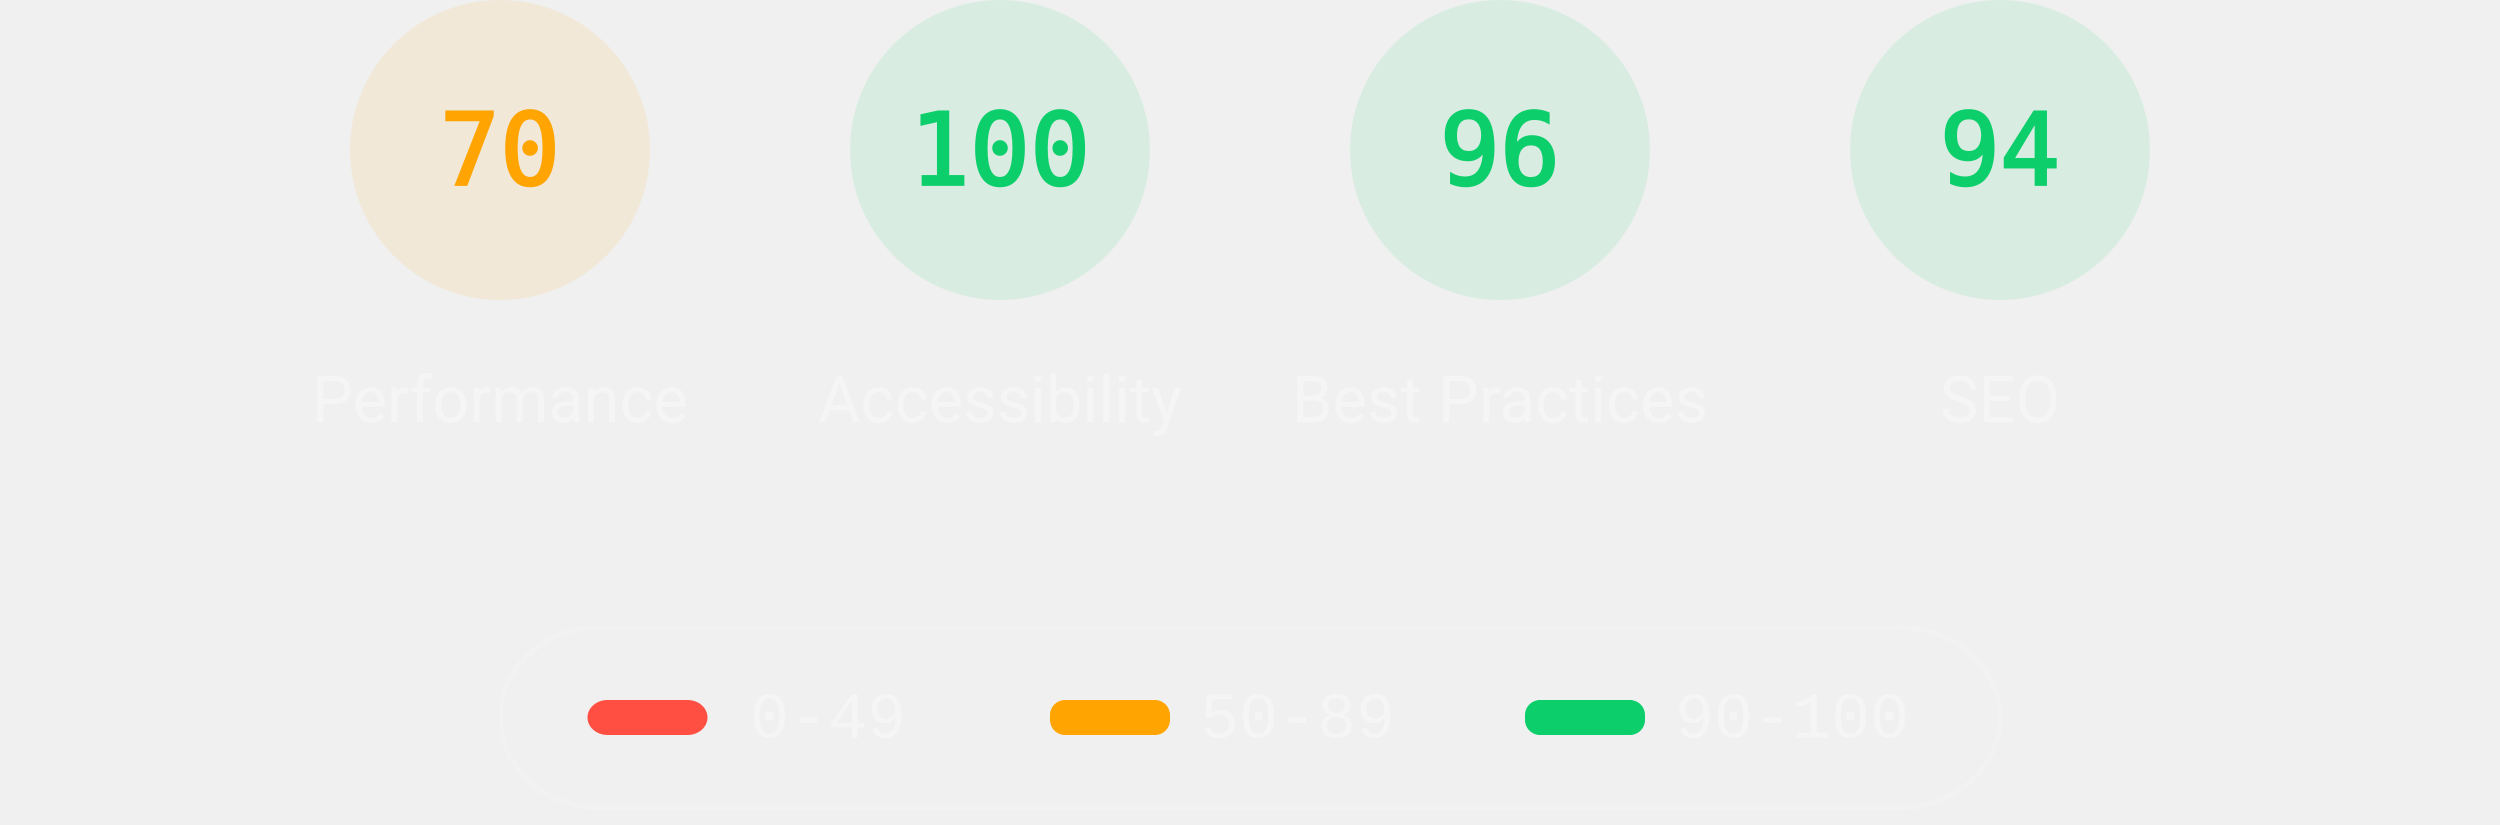
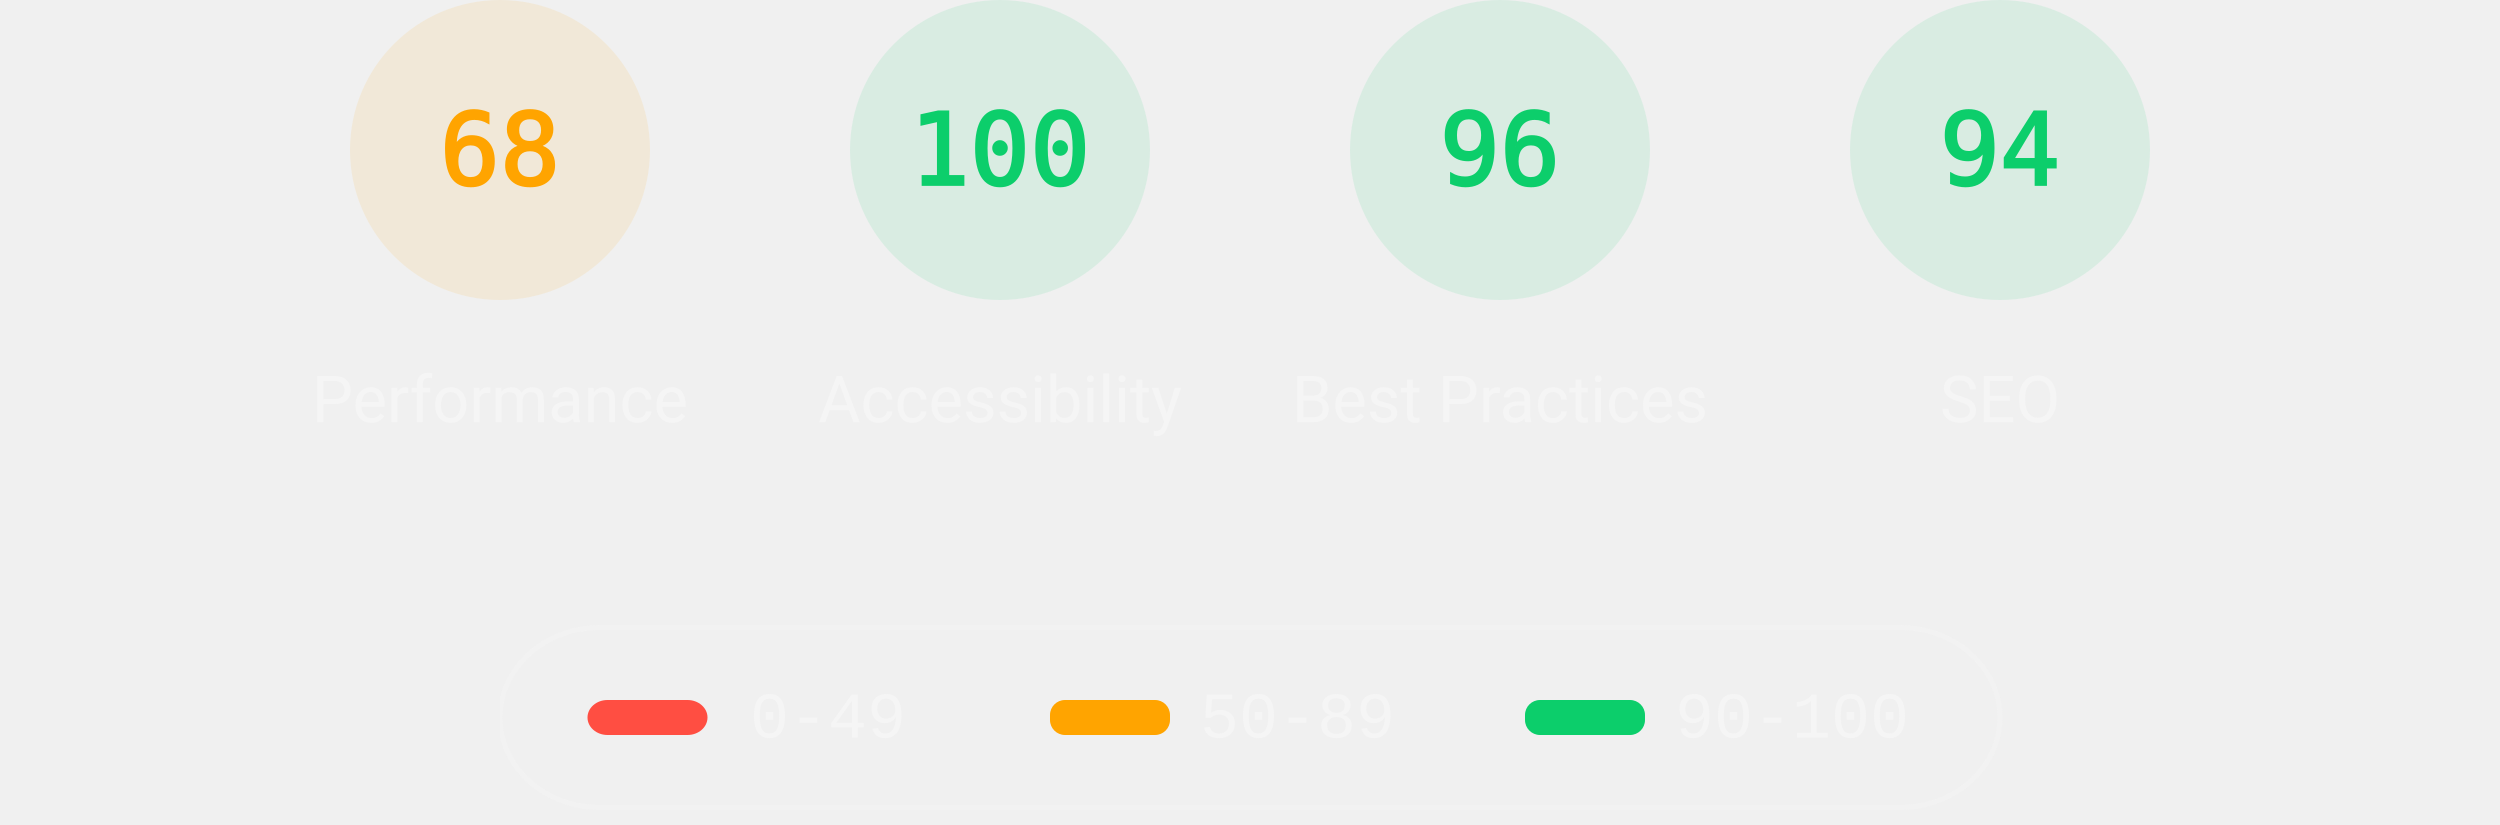
<svg xmlns="http://www.w3.org/2000/svg" class="theme--dark" fill="none" width="1000" height="330">
  <style>
			.gauge-base {
				opacity: 0.1
			}

			.gauge-arc {
				fill: none;
				animation-delay: 250ms;
				stroke-linecap: round;
				transform: rotate(-90deg);
				transform-origin: 100px 60px;
				animation: load-gauge 1s ease forwards
			}

			.guage-text {
				font-size: 40px;
				font-family: monospace;
				text-align: center
			}

			.guage-red {
				color: #ff4e42;
				fill: #ff4e42;
				stroke: #ff4e42
			}
			.guage-orange {
				color: #ffa400;
				fill: #ffa400;
				stroke: #ffa400
			}
			.guage-green {
				color: #0cce6b;
				fill: #0cce6b;
				stroke: #0cce6b
			}
			.theme--agnostic .guage-undefined {
				color: #5c5c5c;
				fill: #5c5c5c;
				stroke: #5c5c5c
			}
			.theme--light .guage-undefined {
				color: #1e1e1e;
				fill: #1e1e1e;
				stroke: #1e1e1e
			}
			.theme--dark .guage-undefined {
				color: #f5f5f5;
				fill: #f5f5f5;
				stroke: #f5f5f5
			}

			.guage-title {
				stroke: none;
				font-size: 26px;
				line-height: 26px;
				font-family: Roboto, Halvetica, Arial, sans-serif
			}
			.metric.guage-title {
				font-family: 'Courier New', Courier, monospace
			}
			.theme--agnostic .guage-title {
				color: #737373;
				fill: #737373
			}
			.theme--light .guage-title {
				color: #212121;
				fill: #212121
			}
			.theme--dark .guage-title {
				color: #f5f5f5;
				fill: #f5f5f5
			}

			@keyframes load-gauge {
				from {
					stroke-dasharray: 0 352.858
				}
			}
			.lh-gauge--pwa__disc {
				fill: #e0e0e0
			}
			.lh-gauge--pwa__logo {
				position: relative;
				fill: #b0b0b0
			}
			.lh-gauge--pwa__invisible {
				display: none
			}
			.lh-gauge--pwa__visible {
				display: inline
			}
			.guage-invisible {
				display: none
			}
			.lh-gauge--pwa__logo--primary-color {
				fill: #304ffe
			}
			.theme--agnostic .lh-gauge--pwa__logo--secondary-color {
				fill: #787878
			}
			.theme--light .lh-gauge--pwa__logo--secondary-color {
				fill: #3d3d3d
			}
			.theme--dark .lh-gauge--pwa__logo--secondary-color {
				fill: #d8b6b6
			}
			.theme--light #svg_2 {
				stroke: #00000022
			}
			.theme--agnostic #svg_2 {
				stroke: #616161
			}
			.theme--light #svg_2 {
				stroke: #00000022
			}
			.theme--dark #svg_2 {
				stroke: #f5f5f566
			}
		</style>
  <svg class="guage-div guage-perf guage-orange" viewBox="0 0 200 200" width="200" height="200" x="100" y="0">
    <circle class="gauge-base" r="56" cx="100" cy="60" stroke-width="8" />
-     <circle class="gauge-arc guage-arc-1" r="56" cx="100" cy="60" stroke-width="8" style="stroke-dasharray: 246.301, 351.858;" />
-     <text class="guage-text" x="100px" y="60px" alignment-baseline="central" dominant-baseline="central" text-anchor="middle">70</text>
+     <circle class="gauge-arc guage-arc-1" r="56" cx="100" cy="60" stroke-width="8" style="stroke-dasharray: 239.263, 351.858;" />
+     <text class="guage-text" x="100px" y="60px" alignment-baseline="central" dominant-baseline="central" text-anchor="middle">68</text>
    <text class="guage-title" x="100px" y="160px" alignment-baseline="central" dominant-baseline="central" text-anchor="middle">Performance</text>
  </svg>
  <svg class="guage-div guage-acc guage-green" viewBox="0 0 200 200" width="200" height="200" x="300" y="0">
    <circle class="gauge-base" r="56" cx="100" cy="60" stroke-width="8" />
    <circle class="gauge-arc guage-arc-2" r="56" cx="100" cy="60" stroke-width="8" style="stroke-dasharray: 351.858, 351.858;" />
    <text class="guage-text" x="100px" y="60px" alignment-baseline="central" dominant-baseline="central" text-anchor="middle">100</text>
    <text class="guage-title" x="100px" y="160px" alignment-baseline="central" dominant-baseline="central" text-anchor="middle">Accessibility</text>
  </svg>
  <svg class="guage-div guage-best guage-green" viewBox="0 0 200 200" width="200" height="200" x="500" y="0">
    <circle class="gauge-base" r="56" cx="100" cy="60" stroke-width="8" />
    <circle class="gauge-arc guage-arc-3" r="56" cx="100" cy="60" stroke-width="8" style="stroke-dasharray: 337.784, 351.858;" />
    <text class="guage-text" x="100px" y="60px" alignment-baseline="central" dominant-baseline="central" text-anchor="middle">96</text>
    <text class="guage-title" x="100px" y="160px" alignment-baseline="central" dominant-baseline="central" text-anchor="middle">Best Practices</text>
  </svg>
  <svg class="guage-div guage-seo guage-green" viewBox="0 0 200 200" width="200" height="200" x="700" y="0">
    <circle class="gauge-base" r="56" cx="100" cy="60" stroke-width="8" />
    <circle class="gauge-arc guage-arc-4" r="56" cx="100" cy="60" stroke-width="8" style="stroke-dasharray: 330.747, 351.858;" />
    <text class="guage-text" x="100px" y="60px" alignment-baseline="central" dominant-baseline="central" text-anchor="middle">94</text>
    <text class="guage-title" x="100px" y="160px" alignment-baseline="central" dominant-baseline="central" text-anchor="middle">SEO</text>
  </svg>
  <svg class="guage-div guage-pwa guage-invisible" viewBox="0 0 200 200" width="200" height="200" x="900" y="0">
    <svg viewBox="0 0 60 60" width="112" height="112" x="44" y="4">
      <defs>
        <linearGradient id="lh-gauge--pwa__check-circle__gradient-0" x1="50%" y1="0%" x2="50%" y2="100%">
          <stop stop-color="#00C852" offset="0%" />
          <stop stop-color="#009688" offset="100%" />
        </linearGradient>
        <linearGradient id="lh-gauge--pwa__installable__shadow-gradient-0" x1="76.056%" x2="24.111%" y1="82.995%" y2="24.735%">
          <stop stop-color="#A5D6A7" offset="0%" />
          <stop stop-color="#80CBC4" offset="100%" />
        </linearGradient>
        <linearGradient id="lh-gauge--pwa__fast-reliable__shadow-gradient-0" x1="76.056%" y1="82.995%" x2="25.678%" y2="26.493%">
          <stop stop-color="#64B5F6" offset="0%" />
          <stop stop-color="#2979FF" offset="100%" />
        </linearGradient>
        <g id="lh-gauge--pwa__fast-reliable-badge-0">
          <circle fill="#FFFFFF" cx="10" cy="10" r="10" />
          <path fill="#304FFE" d="M10 3.58l5.25 2.34v3.5c0 3.23-2.24 6.26-5.25 7-3.01-.74-5.25-3.77-5.25-7v-3.5L10 3.58zm-.47 10.74l2.76-4.83.03-.07c.04-.08 0-.24-.22-.24h-1.64l.47-3.26h-.47l-2.7 4.77c-.02.01.05-.1-.04.05-.09.16-.1.31.18.31h1.63l-.47 3.27h.47z" />
        </g>
        <g id="lh-gauge--pwa__installable-badge-0">
          <circle fill="#FFFFFF" cx="10" cy="10" r="10" />
          <path fill="#009688" d="M10 4.167A5.835 5.835 0 0 0 4.167 10 5.835 5.835 0 0 0 10 15.833 5.835 5.835 0 0 0 15.833 10 5.835 5.835 0 0 0 10 4.167zm2.917 6.416h-2.334v2.334H9.417v-2.334H7.083V9.417h2.334V7.083h1.166v2.334h2.334v1.166z" />
        </g>
      </defs>
      <g stroke="none" fill-rule="nonzero">
        <circle class="lh-gauge--pwa__disc" cx="30" cy="30" r="30" />
        <g class="lh-gauge--pwa__logo">
          <path d="M35.66 19.39l.7-1.75h2L37.4 15 38.6 12l3.4 9h-2.51l-.58-1.61z" />
          <path d="M33.52 21l3.65-9h-2.42l-2.5 5.82L30.5 12h-1.86l-1.9 5.82-1.35-2.65-1.21 3.72L25.4 21h2.38l1.72-5.2 1.64 5.2z" />
          <path fill-rule="nonzero" d="M20.3 17.91h1.48c.45 0 .85-.05 1.2-.15l.39-1.18 1.07-3.3a2.64 2.64 0 0 0-.28-.37c-.55-.6-1.36-.91-2.42-.91H18v9h2.3V17.9zm1.96-3.84c.22.22.33.5.33.87 0 .36-.1.65-.29.87-.2.23-.59.35-1.15.35h-.86v-2.41h.87c.52 0 .89.1 1.1.32z" />
        </g>
        <rect class="lh-gauge--pwa__component lh-gauge--pwa__na-line lh-gauge--pwa__invisible" fill="#FFFFFF" x="20" y="32" width="20" height="4" rx="2" />
        <g class="lh-gauge--pwa__component lh-gauge--pwa__fast-reliable-badge lh-gauge--pwa__invisible" transform="translate(20, 29)">
          <path fill="url(#lh-gauge--pwa__fast-reliable__shadow-gradient-0)" d="M33.63 19.49A30 30 0 0 1 16.2 30.36L3 17.14 17.14 3l16.49 16.49z" />
          <use href="#lh-gauge--pwa__fast-reliable-badge-0" />
        </g>
        <g class="lh-gauge--pwa__component lh-gauge--pwa__installable-badge lh-gauge--pwa__invisible" transform="translate(20, 29)">
          <path fill="url(#lh-gauge--pwa__installable__shadow-gradient-0)" d="M33.629 19.487c-4.272 5.453-10.391 9.39-17.415 10.869L3 17.142 17.142 3 33.63 19.487z" />
          <use href="#lh-gauge--pwa__installable-badge-0" />
        </g>
        <g class="lh-gauge--pwa__component lh-gauge--pwa__fast-reliable-installable-badges lh-gauge--pwa__invisible">
          <g transform="translate(8, 29)">
            <path fill="url(#lh-gauge--pwa__fast-reliable__shadow-gradient-0)" d="M16.321 30.463L3 17.143 17.142 3l22.365 22.365A29.864 29.864 0 0 1 22 31c-1.942 0-3.84-.184-5.679-.537z" />
            <use href="#lh-gauge--pwa__fast-reliable-badge-0" />
          </g>
          <g transform="translate(32, 29)">
            <path fill="url(#lh-gauge--pwa__installable__shadow-gradient-0)" d="M25.982 11.84a30.107 30.107 0 0 1-13.08 15.203L3 17.143 17.142 3l8.84 8.84z" />
            <use href="#lh-gauge--pwa__installable-badge-0" />
          </g>
        </g>
        <g class="lh-gauge--pwa__component lh-gauge--pwa__check-circle lh-gauge--pwa__invisible" transform="translate(18, 28)">
          <circle fill="#FFFFFF" cx="12" cy="12" r="12" />
          <path fill="url(#lh-gauge--pwa__check-circle__gradient-0)" d="M12 2a10 10 0 1 0 0 20 10 10 0 0 0 0-20zm-2 15l-5-5 1.41-1.41L10 14.17l7.59-7.59L19 8l-9 9z" />
        </g>
      </g>
    </svg>
    <text class="guage-title" y="160px" alignment-baseline="central" dominant-baseline="central" text-anchor="middle">
      <tspan x="100px" dy="-6px">Progressive</tspan>
      <tspan x="100px" dy="30px">Web App</tspan>
    </text>
  </svg>
  <svg width="604" height="76" x="200" y="250">
    <g>
      <rect fill="none" id="canvas_background" height="80" width="604" y="-1" x="-1" />
      <g display="none" overflow="visible" y="0" x="0" height="100%" width="100%" id="canvasGrid">
        <rect fill="url(#gridpattern)" stroke-width="0" y="0" x="0" height="100%" width="100%" />
      </g>
    </g>
    <g>
      <rect fill-opacity="0" stroke-width="2" rx="40" id="svg_2" height="72" width="600" y="1" x="0" fill="#000000" />
      <rect stroke="#000" rx="8" id="svg_3" height="14" width="48" y="30" x="35" stroke-opacity="null" stroke-width="0" fill="#ff4e42" />
      <rect stroke="#000" rx="6" id="svg_4" height="14" width="48" y="30" x="220" stroke-opacity="null" stroke-width="0" fill="#ffa400" />
      <rect stroke="#000" rx="6" id="svg_5" height="14" width="48" y="30" x="410" stroke-opacity="null" stroke-width="0" fill="#0cce6b" />
      <text class="metric guage-title" xml:space="preserve" text-anchor="start" font-size="26" id="svg_6" y="45" x="100" stroke-opacity="null" stroke-width="0" stroke="#000">0-49</text>
      <text class="metric guage-title" xml:space="preserve" text-anchor="start" font-size="26" id="svg_7" y="45" x="280" stroke-opacity="null" stroke-width="0" stroke="#000">50-89</text>
      <text class="metric guage-title" xml:space="preserve" text-anchor="start" font-size="26" id="svg_8" y="45" x="470" stroke-opacity="null" stroke-width="0" stroke="#000">90-100</text>
    </g>
  </svg>
</svg>
